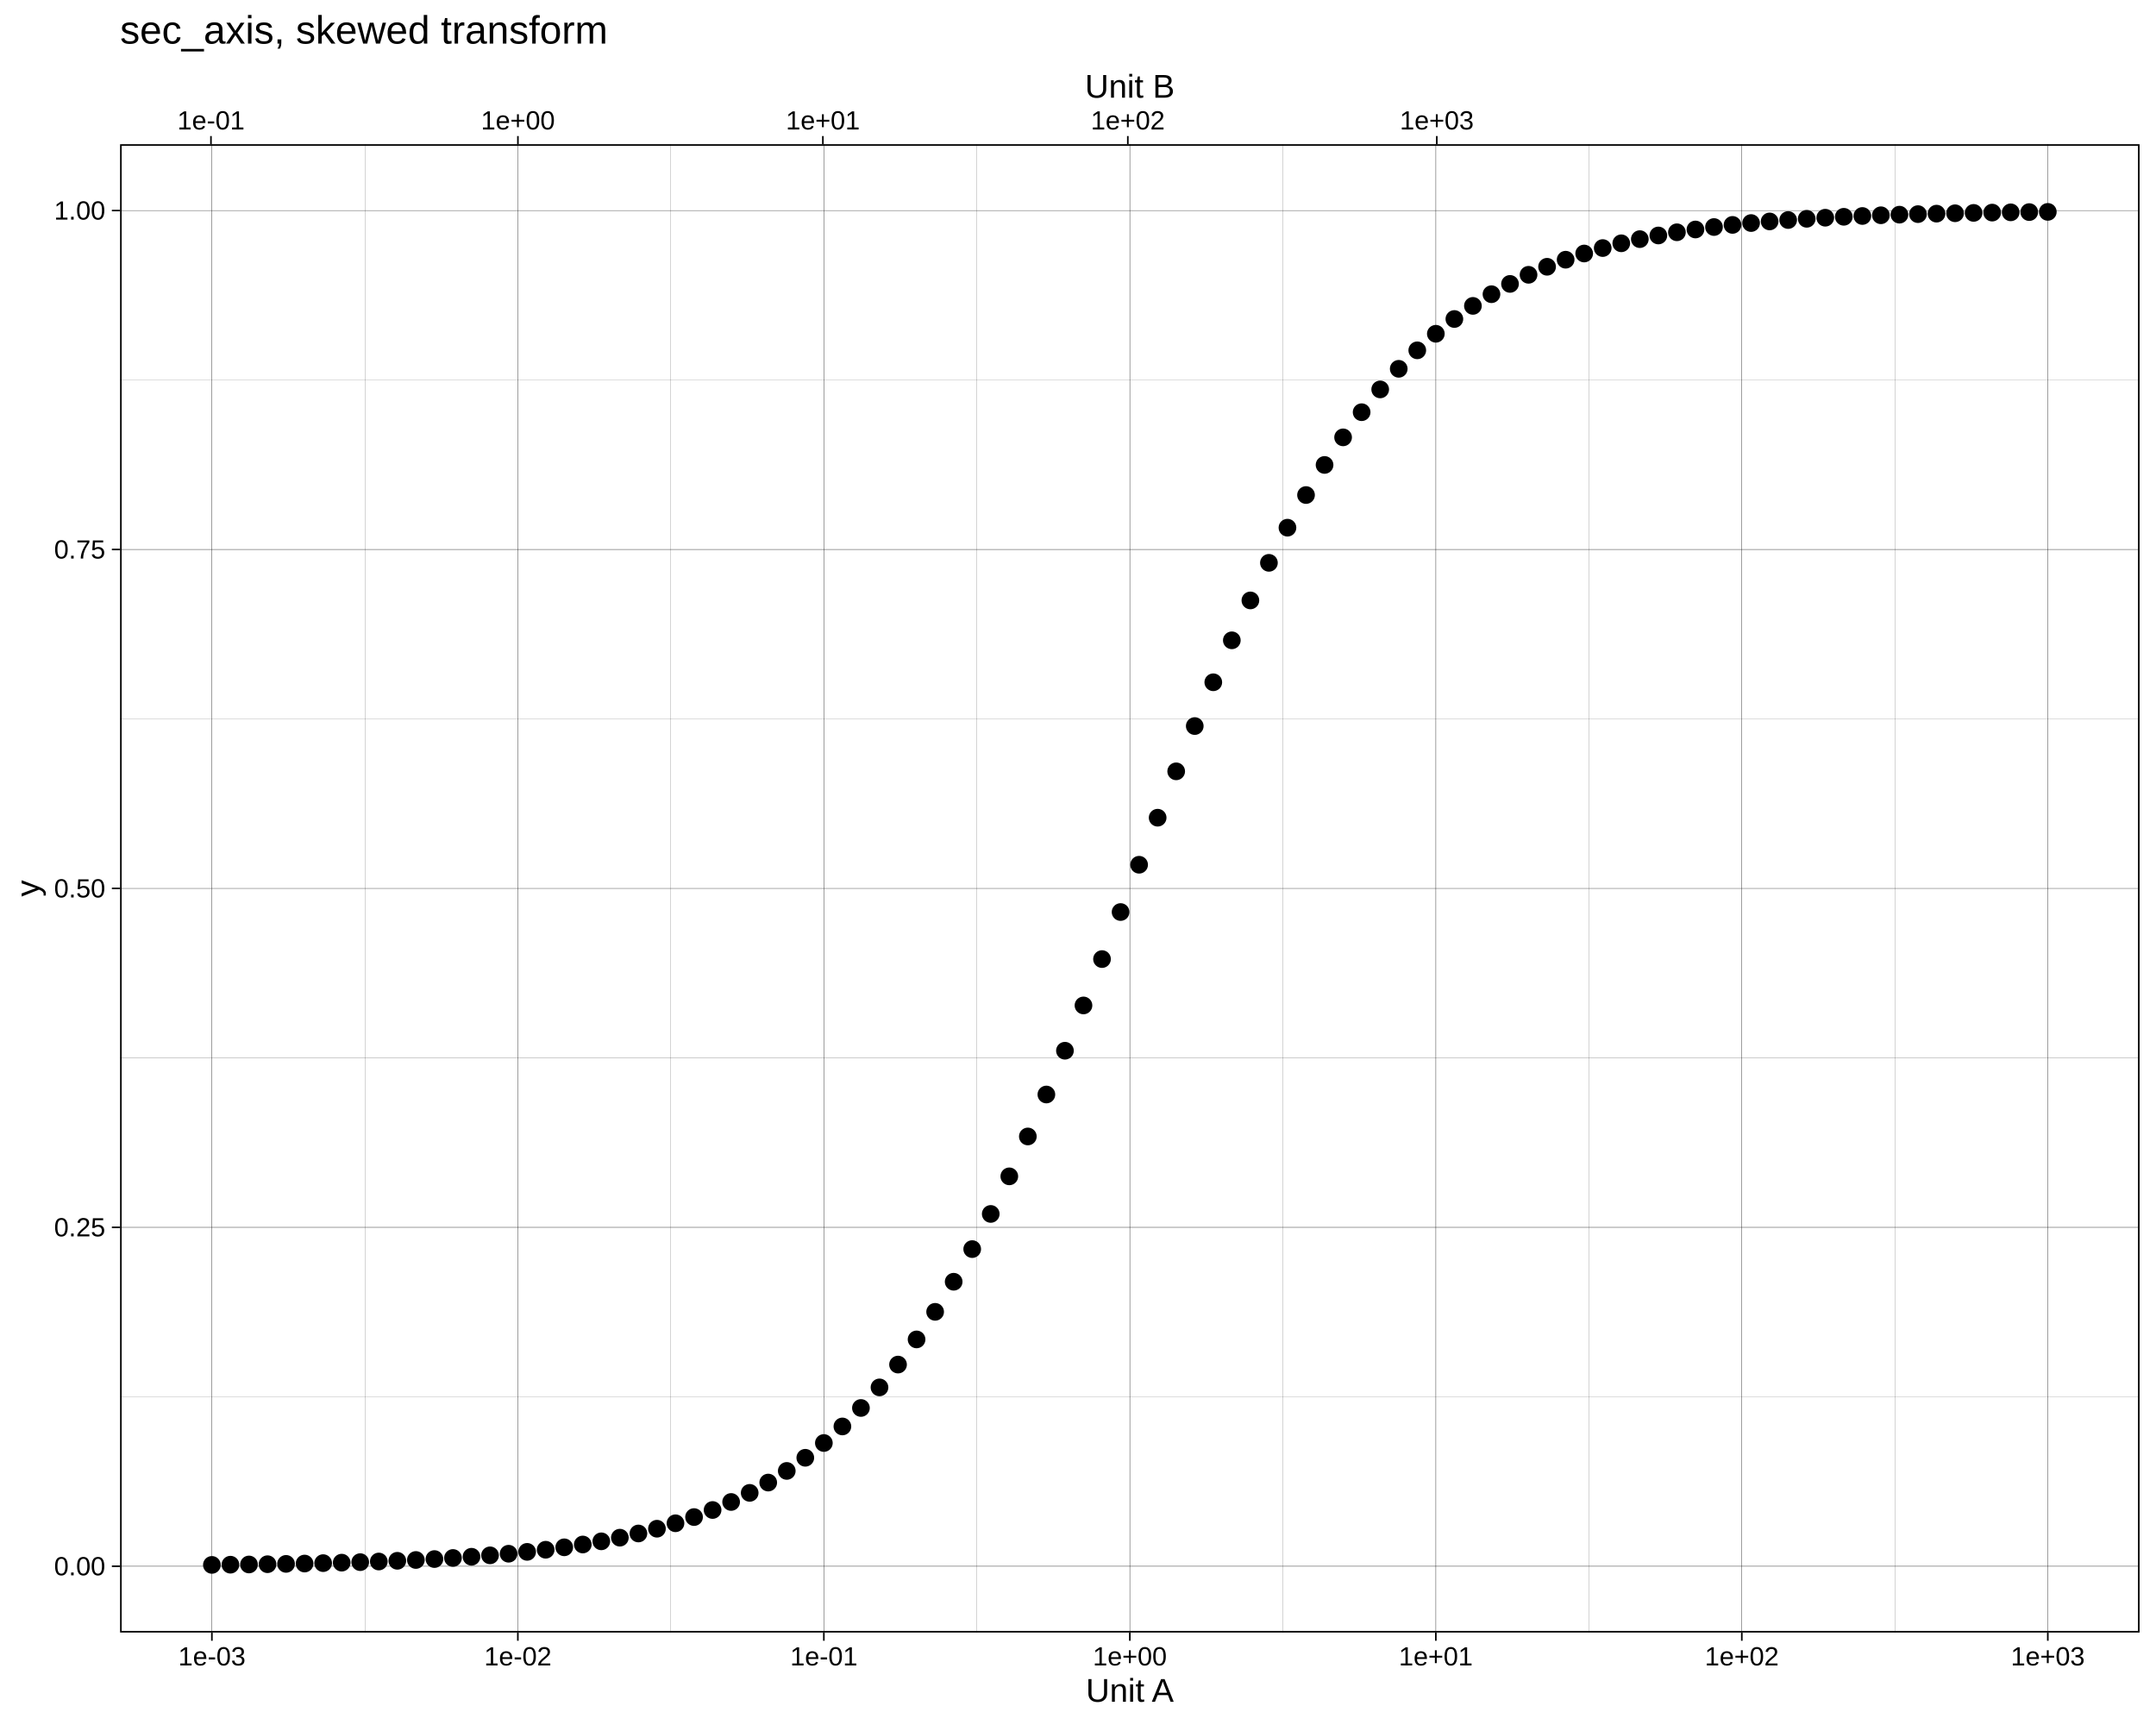
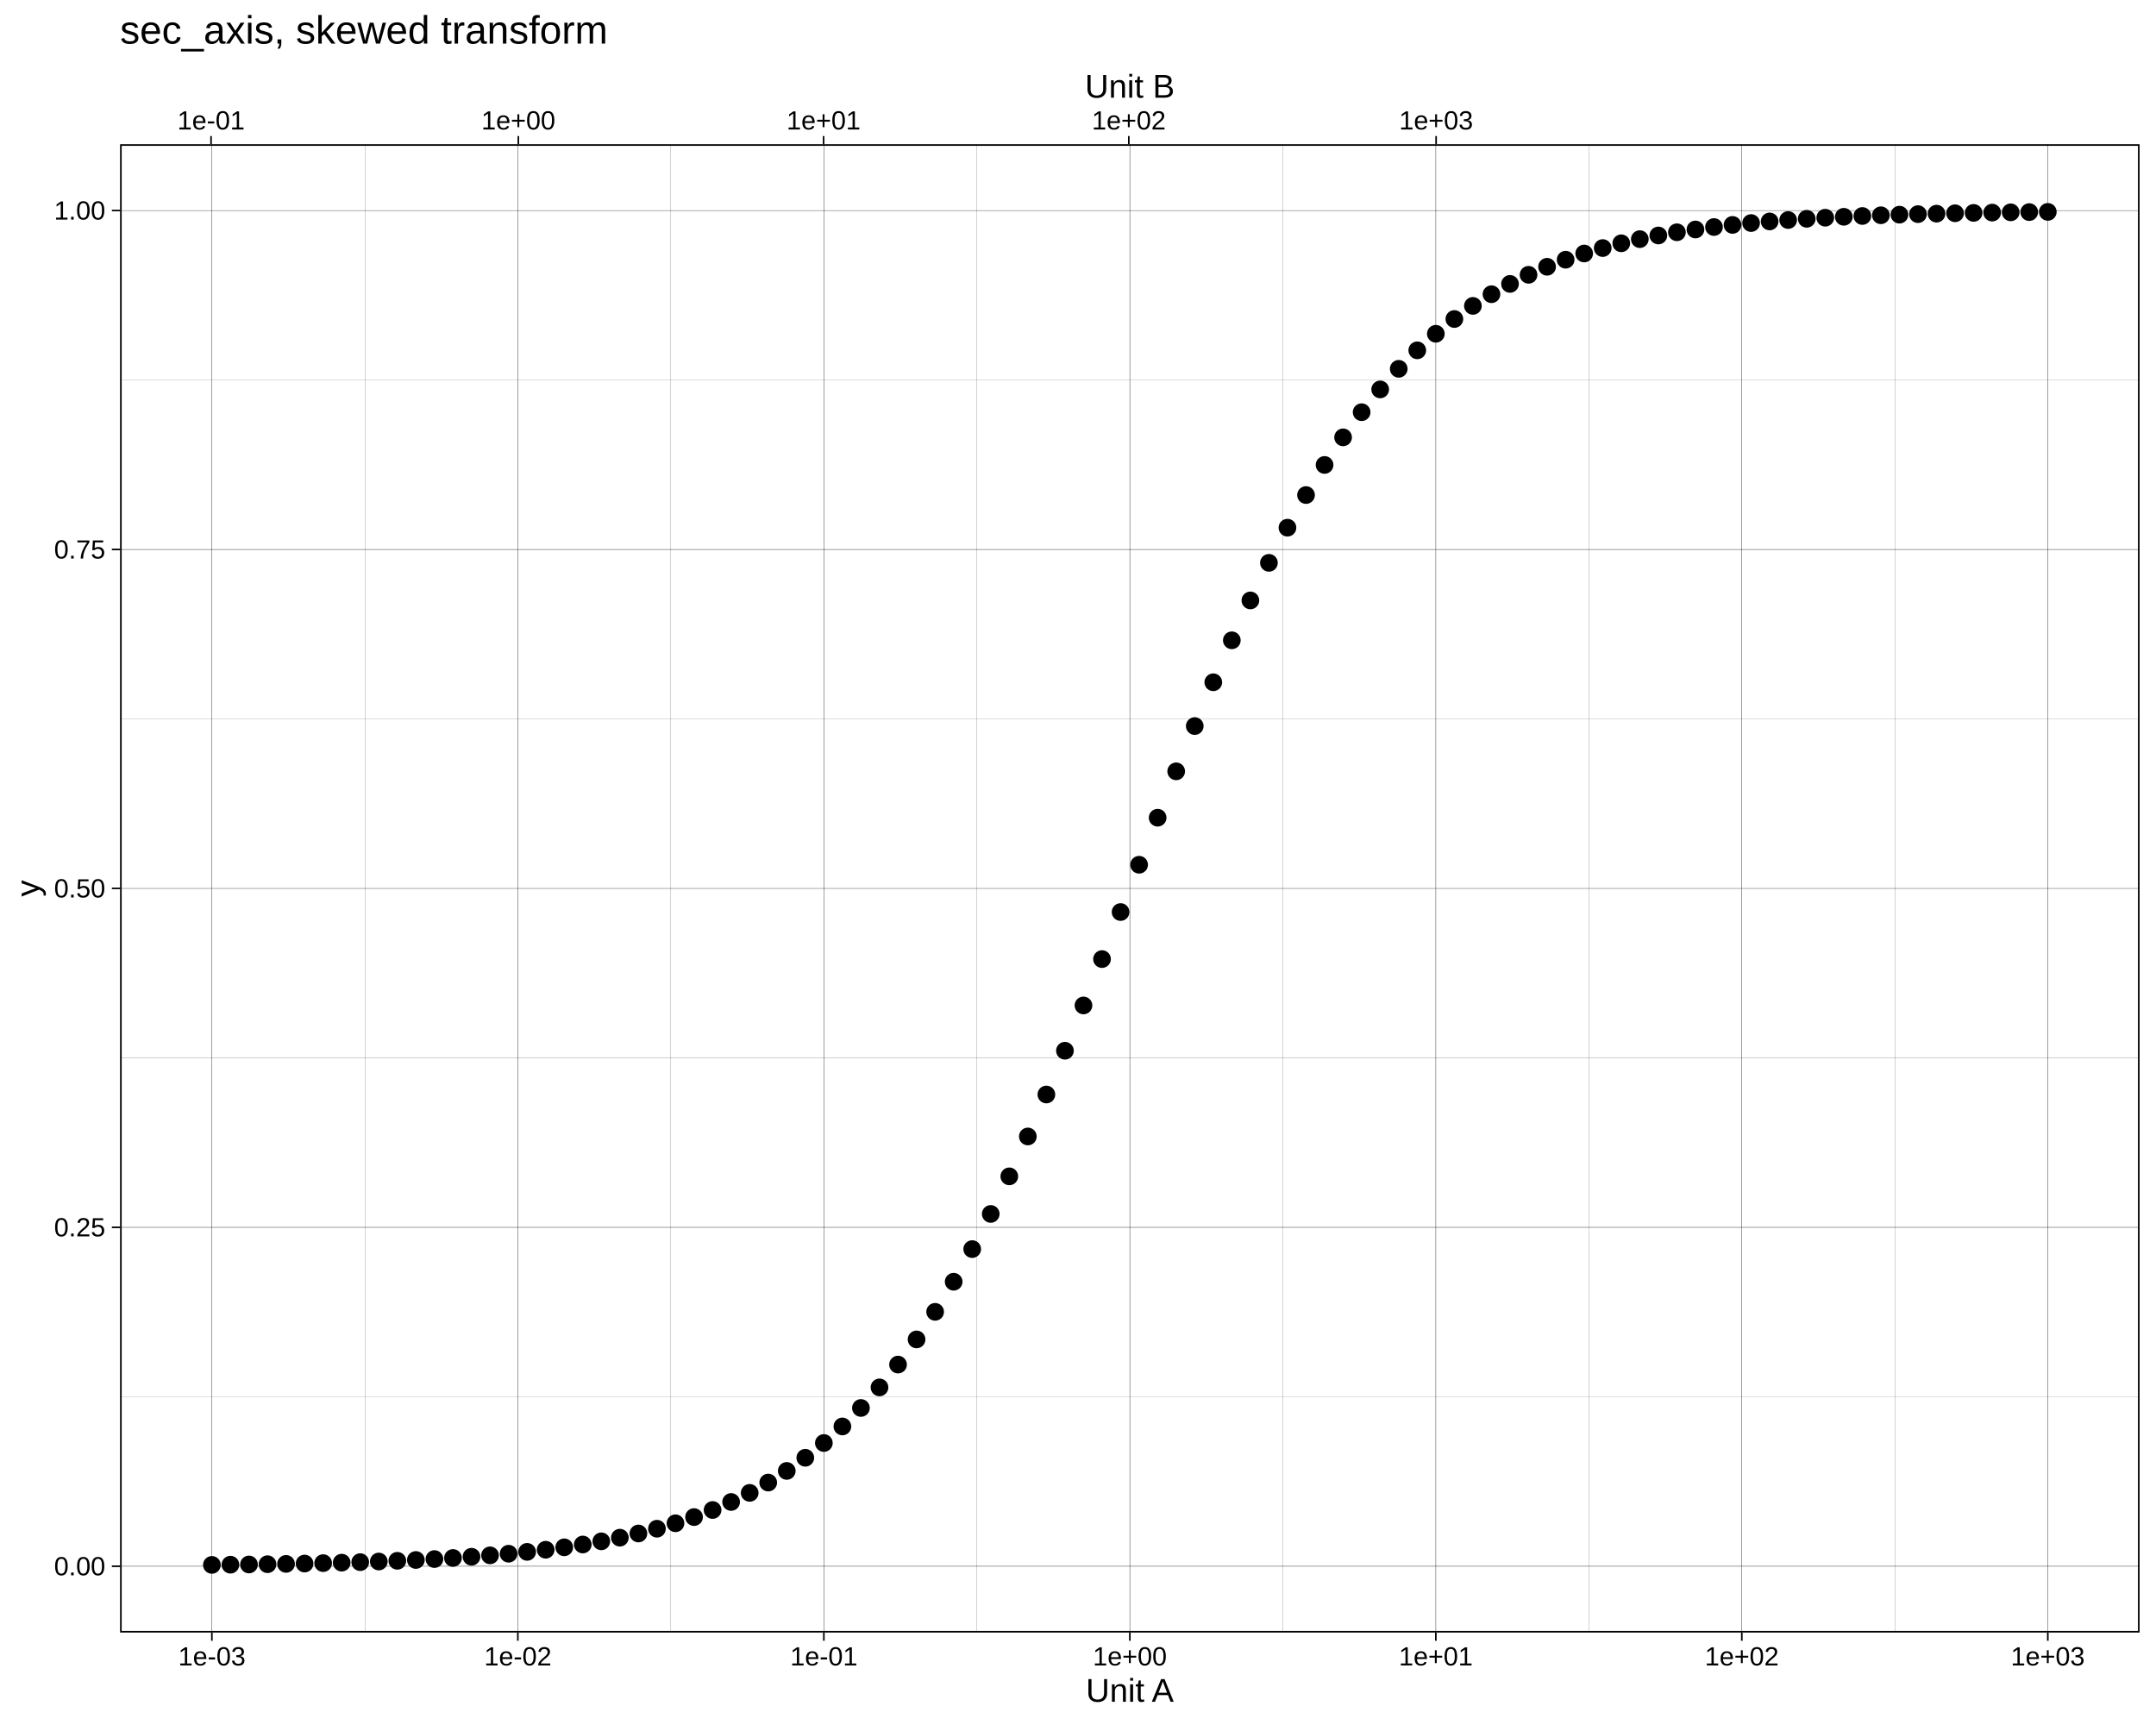
<svg xmlns="http://www.w3.org/2000/svg" viewBox="0 0 720.00 576.00">
  <defs>
    <style type="text/css">
    line, polyline, polygon, path, rect, circle {
      fill: none;
      stroke: #000000;
      stroke-linecap: round;
      stroke-linejoin: round;
      stroke-miterlimit: 10.00;
    }
  </style>
  </defs>
  <rect width="100%" height="100%" style="stroke: none; fill: #FFFFFF;" />
  <rect x="0.00" y="0.00" width="720.00" height="576.00" style="stroke-width: 1.07; stroke: #FFFFFF; fill: #FFFFFF;" />
  <defs>
    <clipPath id="cpNDAuMTB8NzE0LjUyfDU0NS4xM3w0OC4xNg==">
      <rect x="40.10" y="48.16" width="674.42" height="496.97" />
    </clipPath>
  </defs>
  <rect x="40.10" y="48.16" width="674.42" height="496.97" style="stroke-width: 1.07; stroke: none; fill: #FFFFFF;" clip-path="url(#cpNDAuMTB8NzE0LjUyfDU0NS4xM3w0OC4xNg==)" />
  <polyline points="40.10,466.41 714.52,466.41 " style="stroke-width: 0.05; stroke-linecap: butt;" clip-path="url(#cpNDAuMTB8NzE0LjUyfDU0NS4xM3w0OC4xNg==)" />
  <polyline points="40.10,353.23 714.52,353.23 " style="stroke-width: 0.05; stroke-linecap: butt;" clip-path="url(#cpNDAuMTB8NzE0LjUyfDU0NS4xM3w0OC4xNg==)" />
  <polyline points="40.10,240.06 714.52,240.06 " style="stroke-width: 0.05; stroke-linecap: butt;" clip-path="url(#cpNDAuMTB8NzE0LjUyfDU0NS4xM3w0OC4xNg==)" />
  <polyline points="40.10,126.89 714.52,126.89 " style="stroke-width: 0.05; stroke-linecap: butt;" clip-path="url(#cpNDAuMTB8NzE0LjUyfDU0NS4xM3w0OC4xNg==)" />
  <polyline points="121.85,545.13 121.85,48.16 " style="stroke-width: 0.05; stroke-linecap: butt;" clip-path="url(#cpNDAuMTB8NzE0LjUyfDU0NS4xM3w0OC4xNg==)" />
  <polyline points="224.04,545.13 224.04,48.16 " style="stroke-width: 0.05; stroke-linecap: butt;" clip-path="url(#cpNDAuMTB8NzE0LjUyfDU0NS4xM3w0OC4xNg==)" />
  <polyline points="326.22,545.13 326.22,48.16 " style="stroke-width: 0.05; stroke-linecap: butt;" clip-path="url(#cpNDAuMTB8NzE0LjUyfDU0NS4xM3w0OC4xNg==)" />
  <polyline points="428.40,545.13 428.40,48.16 " style="stroke-width: 0.05; stroke-linecap: butt;" clip-path="url(#cpNDAuMTB8NzE0LjUyfDU0NS4xM3w0OC4xNg==)" />
  <polyline points="530.59,545.13 530.59,48.16 " style="stroke-width: 0.05; stroke-linecap: butt;" clip-path="url(#cpNDAuMTB8NzE0LjUyfDU0NS4xM3w0OC4xNg==)" />
  <polyline points="632.77,545.13 632.77,48.16 " style="stroke-width: 0.05; stroke-linecap: butt;" clip-path="url(#cpNDAuMTB8NzE0LjUyfDU0NS4xM3w0OC4xNg==)" />
  <polyline points="40.10,522.99 714.52,522.99 " style="stroke-width: 0.11; stroke-linecap: butt;" clip-path="url(#cpNDAuMTB8NzE0LjUyfDU0NS4xM3w0OC4xNg==)" />
  <polyline points="40.10,409.82 714.52,409.82 " style="stroke-width: 0.11; stroke-linecap: butt;" clip-path="url(#cpNDAuMTB8NzE0LjUyfDU0NS4xM3w0OC4xNg==)" />
  <polyline points="40.10,296.65 714.52,296.65 " style="stroke-width: 0.11; stroke-linecap: butt;" clip-path="url(#cpNDAuMTB8NzE0LjUyfDU0NS4xM3w0OC4xNg==)" />
  <polyline points="40.10,183.47 714.52,183.47 " style="stroke-width: 0.11; stroke-linecap: butt;" clip-path="url(#cpNDAuMTB8NzE0LjUyfDU0NS4xM3w0OC4xNg==)" />
  <polyline points="40.10,70.30 714.52,70.30 " style="stroke-width: 0.11; stroke-linecap: butt;" clip-path="url(#cpNDAuMTB8NzE0LjUyfDU0NS4xM3w0OC4xNg==)" />
  <polyline points="70.76,545.13 70.76,48.16 " style="stroke-width: 0.11; stroke-linecap: butt;" clip-path="url(#cpNDAuMTB8NzE0LjUyfDU0NS4xM3w0OC4xNg==)" />
  <polyline points="172.94,545.13 172.94,48.16 " style="stroke-width: 0.11; stroke-linecap: butt;" clip-path="url(#cpNDAuMTB8NzE0LjUyfDU0NS4xM3w0OC4xNg==)" />
  <polyline points="275.13,545.13 275.13,48.16 " style="stroke-width: 0.11; stroke-linecap: butt;" clip-path="url(#cpNDAuMTB8NzE0LjUyfDU0NS4xM3w0OC4xNg==)" />
  <polyline points="377.31,545.13 377.31,48.16 " style="stroke-width: 0.11; stroke-linecap: butt;" clip-path="url(#cpNDAuMTB8NzE0LjUyfDU0NS4xM3w0OC4xNg==)" />
  <polyline points="479.50,545.13 479.50,48.16 " style="stroke-width: 0.11; stroke-linecap: butt;" clip-path="url(#cpNDAuMTB8NzE0LjUyfDU0NS4xM3w0OC4xNg==)" />
  <polyline points="581.68,545.13 581.68,48.16 " style="stroke-width: 0.11; stroke-linecap: butt;" clip-path="url(#cpNDAuMTB8NzE0LjUyfDU0NS4xM3w0OC4xNg==)" />
  <polyline points="683.87,545.13 683.87,48.16 " style="stroke-width: 0.11; stroke-linecap: butt;" clip-path="url(#cpNDAuMTB8NzE0LjUyfDU0NS4xM3w0OC4xNg==)" />
  <circle cx="70.76" cy="522.54" r="1.95pt" style="stroke-width: 0.71; fill: #000000;" clip-path="url(#cpNDAuMTB8NzE0LjUyfDU0NS4xM3w0OC4xNg==)" />
  <circle cx="76.95" cy="522.47" r="1.95pt" style="stroke-width: 0.71; fill: #000000;" clip-path="url(#cpNDAuMTB8NzE0LjUyfDU0NS4xM3w0OC4xNg==)" />
  <circle cx="83.15" cy="522.40" r="1.95pt" style="stroke-width: 0.71; fill: #000000;" clip-path="url(#cpNDAuMTB8NzE0LjUyfDU0NS4xM3w0OC4xNg==)" />
  <circle cx="89.34" cy="522.31" r="1.95pt" style="stroke-width: 0.71; fill: #000000;" clip-path="url(#cpNDAuMTB8NzE0LjUyfDU0NS4xM3w0OC4xNg==)" />
  <circle cx="95.53" cy="522.20" r="1.95pt" style="stroke-width: 0.71; fill: #000000;" clip-path="url(#cpNDAuMTB8NzE0LjUyfDU0NS4xM3w0OC4xNg==)" />
  <circle cx="101.72" cy="522.09" r="1.95pt" style="stroke-width: 0.71; fill: #000000;" clip-path="url(#cpNDAuMTB8NzE0LjUyfDU0NS4xM3w0OC4xNg==)" />
  <circle cx="107.92" cy="521.95" r="1.95pt" style="stroke-width: 0.71; fill: #000000;" clip-path="url(#cpNDAuMTB8NzE0LjUyfDU0NS4xM3w0OC4xNg==)" />
  <circle cx="114.11" cy="521.79" r="1.95pt" style="stroke-width: 0.71; fill: #000000;" clip-path="url(#cpNDAuMTB8NzE0LjUyfDU0NS4xM3w0OC4xNg==)" />
  <circle cx="120.30" cy="521.62" r="1.95pt" style="stroke-width: 0.71; fill: #000000;" clip-path="url(#cpNDAuMTB8NzE0LjUyfDU0NS4xM3w0OC4xNg==)" />
  <circle cx="126.50" cy="521.41" r="1.95pt" style="stroke-width: 0.71; fill: #000000;" clip-path="url(#cpNDAuMTB8NzE0LjUyfDU0NS4xM3w0OC4xNg==)" />
  <circle cx="132.69" cy="521.17" r="1.95pt" style="stroke-width: 0.71; fill: #000000;" clip-path="url(#cpNDAuMTB8NzE0LjUyfDU0NS4xM3w0OC4xNg==)" />
  <circle cx="138.88" cy="520.90" r="1.95pt" style="stroke-width: 0.71; fill: #000000;" clip-path="url(#cpNDAuMTB8NzE0LjUyfDU0NS4xM3w0OC4xNg==)" />
  <circle cx="145.08" cy="520.59" r="1.95pt" style="stroke-width: 0.71; fill: #000000;" clip-path="url(#cpNDAuMTB8NzE0LjUyfDU0NS4xM3w0OC4xNg==)" />
  <circle cx="151.27" cy="520.23" r="1.95pt" style="stroke-width: 0.71; fill: #000000;" clip-path="url(#cpNDAuMTB8NzE0LjUyfDU0NS4xM3w0OC4xNg==)" />
  <circle cx="157.46" cy="519.82" r="1.95pt" style="stroke-width: 0.71; fill: #000000;" clip-path="url(#cpNDAuMTB8NzE0LjUyfDU0NS4xM3w0OC4xNg==)" />
  <circle cx="163.65" cy="519.35" r="1.95pt" style="stroke-width: 0.71; fill: #000000;" clip-path="url(#cpNDAuMTB8NzE0LjUyfDU0NS4xM3w0OC4xNg==)" />
  <circle cx="169.85" cy="518.81" r="1.95pt" style="stroke-width: 0.71; fill: #000000;" clip-path="url(#cpNDAuMTB8NzE0LjUyfDU0NS4xM3w0OC4xNg==)" />
  <circle cx="176.04" cy="518.19" r="1.95pt" style="stroke-width: 0.71; fill: #000000;" clip-path="url(#cpNDAuMTB8NzE0LjUyfDU0NS4xM3w0OC4xNg==)" />
  <circle cx="182.23" cy="517.48" r="1.95pt" style="stroke-width: 0.71; fill: #000000;" clip-path="url(#cpNDAuMTB8NzE0LjUyfDU0NS4xM3w0OC4xNg==)" />
  <circle cx="188.43" cy="516.67" r="1.95pt" style="stroke-width: 0.71; fill: #000000;" clip-path="url(#cpNDAuMTB8NzE0LjUyfDU0NS4xM3w0OC4xNg==)" />
  <circle cx="194.62" cy="515.73" r="1.95pt" style="stroke-width: 0.71; fill: #000000;" clip-path="url(#cpNDAuMTB8NzE0LjUyfDU0NS4xM3w0OC4xNg==)" />
  <circle cx="200.81" cy="514.67" r="1.95pt" style="stroke-width: 0.71; fill: #000000;" clip-path="url(#cpNDAuMTB8NzE0LjUyfDU0NS4xM3w0OC4xNg==)" />
  <circle cx="207.00" cy="513.45" r="1.95pt" style="stroke-width: 0.71; fill: #000000;" clip-path="url(#cpNDAuMTB8NzE0LjUyfDU0NS4xM3w0OC4xNg==)" />
  <circle cx="213.20" cy="512.05" r="1.95pt" style="stroke-width: 0.71; fill: #000000;" clip-path="url(#cpNDAuMTB8NzE0LjUyfDU0NS4xM3w0OC4xNg==)" />
  <circle cx="219.39" cy="510.46" r="1.95pt" style="stroke-width: 0.71; fill: #000000;" clip-path="url(#cpNDAuMTB8NzE0LjUyfDU0NS4xM3w0OC4xNg==)" />
  <circle cx="225.58" cy="508.64" r="1.95pt" style="stroke-width: 0.71; fill: #000000;" clip-path="url(#cpNDAuMTB8NzE0LjUyfDU0NS4xM3w0OC4xNg==)" />
  <circle cx="231.78" cy="506.57" r="1.95pt" style="stroke-width: 0.71; fill: #000000;" clip-path="url(#cpNDAuMTB8NzE0LjUyfDU0NS4xM3w0OC4xNg==)" />
  <circle cx="237.97" cy="504.21" r="1.95pt" style="stroke-width: 0.71; fill: #000000;" clip-path="url(#cpNDAuMTB8NzE0LjUyfDU0NS4xM3w0OC4xNg==)" />
  <circle cx="244.16" cy="501.53" r="1.95pt" style="stroke-width: 0.71; fill: #000000;" clip-path="url(#cpNDAuMTB8NzE0LjUyfDU0NS4xM3w0OC4xNg==)" />
  <circle cx="250.36" cy="498.49" r="1.95pt" style="stroke-width: 0.71; fill: #000000;" clip-path="url(#cpNDAuMTB8NzE0LjUyfDU0NS4xM3w0OC4xNg==)" />
  <circle cx="256.55" cy="495.05" r="1.95pt" style="stroke-width: 0.71; fill: #000000;" clip-path="url(#cpNDAuMTB8NzE0LjUyfDU0NS4xM3w0OC4xNg==)" />
  <circle cx="262.74" cy="491.16" r="1.95pt" style="stroke-width: 0.71; fill: #000000;" clip-path="url(#cpNDAuMTB8NzE0LjUyfDU0NS4xM3w0OC4xNg==)" />
  <circle cx="268.93" cy="486.77" r="1.95pt" style="stroke-width: 0.71; fill: #000000;" clip-path="url(#cpNDAuMTB8NzE0LjUyfDU0NS4xM3w0OC4xNg==)" />
  <circle cx="275.13" cy="481.84" r="1.95pt" style="stroke-width: 0.71; fill: #000000;" clip-path="url(#cpNDAuMTB8NzE0LjUyfDU0NS4xM3w0OC4xNg==)" />
  <circle cx="281.32" cy="476.31" r="1.95pt" style="stroke-width: 0.71; fill: #000000;" clip-path="url(#cpNDAuMTB8NzE0LjUyfDU0NS4xM3w0OC4xNg==)" />
  <circle cx="287.51" cy="470.14" r="1.95pt" style="stroke-width: 0.71; fill: #000000;" clip-path="url(#cpNDAuMTB8NzE0LjUyfDU0NS4xM3w0OC4xNg==)" />
  <circle cx="293.71" cy="463.27" r="1.95pt" style="stroke-width: 0.71; fill: #000000;" clip-path="url(#cpNDAuMTB8NzE0LjUyfDU0NS4xM3w0OC4xNg==)" />
  <circle cx="299.90" cy="455.65" r="1.95pt" style="stroke-width: 0.71; fill: #000000;" clip-path="url(#cpNDAuMTB8NzE0LjUyfDU0NS4xM3w0OC4xNg==)" />
  <circle cx="306.09" cy="447.25" r="1.95pt" style="stroke-width: 0.71; fill: #000000;" clip-path="url(#cpNDAuMTB8NzE0LjUyfDU0NS4xM3w0OC4xNg==)" />
  <circle cx="312.29" cy="438.04" r="1.95pt" style="stroke-width: 0.71; fill: #000000;" clip-path="url(#cpNDAuMTB8NzE0LjUyfDU0NS4xM3w0OC4xNg==)" />
  <circle cx="318.48" cy="427.99" r="1.95pt" style="stroke-width: 0.71; fill: #000000;" clip-path="url(#cpNDAuMTB8NzE0LjUyfDU0NS4xM3w0OC4xNg==)" />
  <circle cx="324.67" cy="417.09" r="1.95pt" style="stroke-width: 0.71; fill: #000000;" clip-path="url(#cpNDAuMTB8NzE0LjUyfDU0NS4xM3w0OC4xNg==)" />
  <circle cx="330.86" cy="405.35" r="1.95pt" style="stroke-width: 0.71; fill: #000000;" clip-path="url(#cpNDAuMTB8NzE0LjUyfDU0NS4xM3w0OC4xNg==)" />
  <circle cx="337.06" cy="392.80" r="1.95pt" style="stroke-width: 0.71; fill: #000000;" clip-path="url(#cpNDAuMTB8NzE0LjUyfDU0NS4xM3w0OC4xNg==)" />
  <circle cx="343.25" cy="379.48" r="1.95pt" style="stroke-width: 0.71; fill: #000000;" clip-path="url(#cpNDAuMTB8NzE0LjUyfDU0NS4xM3w0OC4xNg==)" />
  <circle cx="349.44" cy="365.47" r="1.95pt" style="stroke-width: 0.71; fill: #000000;" clip-path="url(#cpNDAuMTB8NzE0LjUyfDU0NS4xM3w0OC4xNg==)" />
  <circle cx="355.64" cy="350.85" r="1.95pt" style="stroke-width: 0.71; fill: #000000;" clip-path="url(#cpNDAuMTB8NzE0LjUyfDU0NS4xM3w0OC4xNg==)" />
  <circle cx="361.83" cy="335.73" r="1.95pt" style="stroke-width: 0.71; fill: #000000;" clip-path="url(#cpNDAuMTB8NzE0LjUyfDU0NS4xM3w0OC4xNg==)" />
  <circle cx="368.02" cy="320.25" r="1.95pt" style="stroke-width: 0.71; fill: #000000;" clip-path="url(#cpNDAuMTB8NzE0LjUyfDU0NS4xM3w0OC4xNg==)" />
  <circle cx="374.22" cy="304.54" r="1.95pt" style="stroke-width: 0.71; fill: #000000;" clip-path="url(#cpNDAuMTB8NzE0LjUyfDU0NS4xM3w0OC4xNg==)" />
  <circle cx="380.41" cy="288.75" r="1.95pt" style="stroke-width: 0.71; fill: #000000;" clip-path="url(#cpNDAuMTB8NzE0LjUyfDU0NS4xM3w0OC4xNg==)" />
  <circle cx="386.60" cy="273.04" r="1.95pt" style="stroke-width: 0.71; fill: #000000;" clip-path="url(#cpNDAuMTB8NzE0LjUyfDU0NS4xM3w0OC4xNg==)" />
  <circle cx="392.79" cy="257.56" r="1.95pt" style="stroke-width: 0.71; fill: #000000;" clip-path="url(#cpNDAuMTB8NzE0LjUyfDU0NS4xM3w0OC4xNg==)" />
  <circle cx="398.99" cy="242.44" r="1.95pt" style="stroke-width: 0.71; fill: #000000;" clip-path="url(#cpNDAuMTB8NzE0LjUyfDU0NS4xM3w0OC4xNg==)" />
  <circle cx="405.18" cy="227.82" r="1.95pt" style="stroke-width: 0.71; fill: #000000;" clip-path="url(#cpNDAuMTB8NzE0LjUyfDU0NS4xM3w0OC4xNg==)" />
  <circle cx="411.37" cy="213.81" r="1.95pt" style="stroke-width: 0.71; fill: #000000;" clip-path="url(#cpNDAuMTB8NzE0LjUyfDU0NS4xM3w0OC4xNg==)" />
  <circle cx="417.57" cy="200.49" r="1.95pt" style="stroke-width: 0.71; fill: #000000;" clip-path="url(#cpNDAuMTB8NzE0LjUyfDU0NS4xM3w0OC4xNg==)" />
  <circle cx="423.76" cy="187.94" r="1.95pt" style="stroke-width: 0.71; fill: #000000;" clip-path="url(#cpNDAuMTB8NzE0LjUyfDU0NS4xM3w0OC4xNg==)" />
  <circle cx="429.95" cy="176.20" r="1.95pt" style="stroke-width: 0.71; fill: #000000;" clip-path="url(#cpNDAuMTB8NzE0LjUyfDU0NS4xM3w0OC4xNg==)" />
  <circle cx="436.15" cy="165.30" r="1.95pt" style="stroke-width: 0.71; fill: #000000;" clip-path="url(#cpNDAuMTB8NzE0LjUyfDU0NS4xM3w0OC4xNg==)" />
  <circle cx="442.34" cy="155.25" r="1.95pt" style="stroke-width: 0.71; fill: #000000;" clip-path="url(#cpNDAuMTB8NzE0LjUyfDU0NS4xM3w0OC4xNg==)" />
  <circle cx="448.53" cy="146.04" r="1.95pt" style="stroke-width: 0.71; fill: #000000;" clip-path="url(#cpNDAuMTB8NzE0LjUyfDU0NS4xM3w0OC4xNg==)" />
  <circle cx="454.72" cy="137.64" r="1.95pt" style="stroke-width: 0.71; fill: #000000;" clip-path="url(#cpNDAuMTB8NzE0LjUyfDU0NS4xM3w0OC4xNg==)" />
  <circle cx="460.92" cy="130.03" r="1.95pt" style="stroke-width: 0.71; fill: #000000;" clip-path="url(#cpNDAuMTB8NzE0LjUyfDU0NS4xM3w0OC4xNg==)" />
  <circle cx="467.11" cy="123.15" r="1.95pt" style="stroke-width: 0.71; fill: #000000;" clip-path="url(#cpNDAuMTB8NzE0LjUyfDU0NS4xM3w0OC4xNg==)" />
  <circle cx="473.30" cy="116.98" r="1.95pt" style="stroke-width: 0.71; fill: #000000;" clip-path="url(#cpNDAuMTB8NzE0LjUyfDU0NS4xM3w0OC4xNg==)" />
  <circle cx="479.50" cy="111.45" r="1.95pt" style="stroke-width: 0.71; fill: #000000;" clip-path="url(#cpNDAuMTB8NzE0LjUyfDU0NS4xM3w0OC4xNg==)" />
  <circle cx="485.69" cy="106.52" r="1.95pt" style="stroke-width: 0.71; fill: #000000;" clip-path="url(#cpNDAuMTB8NzE0LjUyfDU0NS4xM3w0OC4xNg==)" />
  <circle cx="491.88" cy="102.14" r="1.95pt" style="stroke-width: 0.71; fill: #000000;" clip-path="url(#cpNDAuMTB8NzE0LjUyfDU0NS4xM3w0OC4xNg==)" />
  <circle cx="498.08" cy="98.24" r="1.95pt" style="stroke-width: 0.71; fill: #000000;" clip-path="url(#cpNDAuMTB8NzE0LjUyfDU0NS4xM3w0OC4xNg==)" />
  <circle cx="504.27" cy="94.80" r="1.95pt" style="stroke-width: 0.71; fill: #000000;" clip-path="url(#cpNDAuMTB8NzE0LjUyfDU0NS4xM3w0OC4xNg==)" />
  <circle cx="510.46" cy="91.76" r="1.95pt" style="stroke-width: 0.71; fill: #000000;" clip-path="url(#cpNDAuMTB8NzE0LjUyfDU0NS4xM3w0OC4xNg==)" />
  <circle cx="516.65" cy="89.08" r="1.95pt" style="stroke-width: 0.71; fill: #000000;" clip-path="url(#cpNDAuMTB8NzE0LjUyfDU0NS4xM3w0OC4xNg==)" />
  <circle cx="522.85" cy="86.72" r="1.95pt" style="stroke-width: 0.71; fill: #000000;" clip-path="url(#cpNDAuMTB8NzE0LjUyfDU0NS4xM3w0OC4xNg==)" />
  <circle cx="529.04" cy="84.65" r="1.95pt" style="stroke-width: 0.71; fill: #000000;" clip-path="url(#cpNDAuMTB8NzE0LjUyfDU0NS4xM3w0OC4xNg==)" />
  <circle cx="535.23" cy="82.83" r="1.95pt" style="stroke-width: 0.71; fill: #000000;" clip-path="url(#cpNDAuMTB8NzE0LjUyfDU0NS4xM3w0OC4xNg==)" />
  <circle cx="541.43" cy="81.24" r="1.95pt" style="stroke-width: 0.71; fill: #000000;" clip-path="url(#cpNDAuMTB8NzE0LjUyfDU0NS4xM3w0OC4xNg==)" />
  <circle cx="547.62" cy="79.85" r="1.95pt" style="stroke-width: 0.71; fill: #000000;" clip-path="url(#cpNDAuMTB8NzE0LjUyfDU0NS4xM3w0OC4xNg==)" />
  <circle cx="553.81" cy="78.63" r="1.95pt" style="stroke-width: 0.71; fill: #000000;" clip-path="url(#cpNDAuMTB8NzE0LjUyfDU0NS4xM3w0OC4xNg==)" />
  <circle cx="560.01" cy="77.56" r="1.95pt" style="stroke-width: 0.71; fill: #000000;" clip-path="url(#cpNDAuMTB8NzE0LjUyfDU0NS4xM3w0OC4xNg==)" />
  <circle cx="566.20" cy="76.63" r="1.95pt" style="stroke-width: 0.71; fill: #000000;" clip-path="url(#cpNDAuMTB8NzE0LjUyfDU0NS4xM3w0OC4xNg==)" />
  <circle cx="572.39" cy="75.81" r="1.95pt" style="stroke-width: 0.71; fill: #000000;" clip-path="url(#cpNDAuMTB8NzE0LjUyfDU0NS4xM3w0OC4xNg==)" />
  <circle cx="578.58" cy="75.10" r="1.95pt" style="stroke-width: 0.71; fill: #000000;" clip-path="url(#cpNDAuMTB8NzE0LjUyfDU0NS4xM3w0OC4xNg==)" />
  <circle cx="584.78" cy="74.48" r="1.95pt" style="stroke-width: 0.71; fill: #000000;" clip-path="url(#cpNDAuMTB8NzE0LjUyfDU0NS4xM3w0OC4xNg==)" />
  <circle cx="590.97" cy="73.94" r="1.95pt" style="stroke-width: 0.71; fill: #000000;" clip-path="url(#cpNDAuMTB8NzE0LjUyfDU0NS4xM3w0OC4xNg==)" />
  <circle cx="597.16" cy="73.47" r="1.95pt" style="stroke-width: 0.71; fill: #000000;" clip-path="url(#cpNDAuMTB8NzE0LjUyfDU0NS4xM3w0OC4xNg==)" />
  <circle cx="603.36" cy="73.06" r="1.95pt" style="stroke-width: 0.71; fill: #000000;" clip-path="url(#cpNDAuMTB8NzE0LjUyfDU0NS4xM3w0OC4xNg==)" />
  <circle cx="609.55" cy="72.70" r="1.95pt" style="stroke-width: 0.71; fill: #000000;" clip-path="url(#cpNDAuMTB8NzE0LjUyfDU0NS4xM3w0OC4xNg==)" />
  <circle cx="615.74" cy="72.39" r="1.95pt" style="stroke-width: 0.71; fill: #000000;" clip-path="url(#cpNDAuMTB8NzE0LjUyfDU0NS4xM3w0OC4xNg==)" />
  <circle cx="621.94" cy="72.12" r="1.95pt" style="stroke-width: 0.71; fill: #000000;" clip-path="url(#cpNDAuMTB8NzE0LjUyfDU0NS4xM3w0OC4xNg==)" />
  <circle cx="628.13" cy="71.88" r="1.95pt" style="stroke-width: 0.71; fill: #000000;" clip-path="url(#cpNDAuMTB8NzE0LjUyfDU0NS4xM3w0OC4xNg==)" />
  <circle cx="634.32" cy="71.68" r="1.95pt" style="stroke-width: 0.71; fill: #000000;" clip-path="url(#cpNDAuMTB8NzE0LjUyfDU0NS4xM3w0OC4xNg==)" />
  <circle cx="640.51" cy="71.50" r="1.95pt" style="stroke-width: 0.71; fill: #000000;" clip-path="url(#cpNDAuMTB8NzE0LjUyfDU0NS4xM3w0OC4xNg==)" />
  <circle cx="646.71" cy="71.34" r="1.95pt" style="stroke-width: 0.71; fill: #000000;" clip-path="url(#cpNDAuMTB8NzE0LjUyfDU0NS4xM3w0OC4xNg==)" />
  <circle cx="652.90" cy="71.21" r="1.95pt" style="stroke-width: 0.71; fill: #000000;" clip-path="url(#cpNDAuMTB8NzE0LjUyfDU0NS4xM3w0OC4xNg==)" />
  <circle cx="659.09" cy="71.09" r="1.95pt" style="stroke-width: 0.71; fill: #000000;" clip-path="url(#cpNDAuMTB8NzE0LjUyfDU0NS4xM3w0OC4xNg==)" />
  <circle cx="665.29" cy="70.99" r="1.95pt" style="stroke-width: 0.71; fill: #000000;" clip-path="url(#cpNDAuMTB8NzE0LjUyfDU0NS4xM3w0OC4xNg==)" />
  <circle cx="671.48" cy="70.90" r="1.95pt" style="stroke-width: 0.71; fill: #000000;" clip-path="url(#cpNDAuMTB8NzE0LjUyfDU0NS4xM3w0OC4xNg==)" />
  <circle cx="677.67" cy="70.82" r="1.95pt" style="stroke-width: 0.71; fill: #000000;" clip-path="url(#cpNDAuMTB8NzE0LjUyfDU0NS4xM3w0OC4xNg==)" />
  <circle cx="683.87" cy="70.75" r="1.95pt" style="stroke-width: 0.71; fill: #000000;" clip-path="url(#cpNDAuMTB8NzE0LjUyfDU0NS4xM3w0OC4xNg==)" />
  <rect x="40.10" y="48.16" width="674.42" height="496.97" style="stroke-width: 1.07;" clip-path="url(#cpNDAuMTB8NzE0LjUyfDU0NS4xM3w0OC4xNg==)" />
  <defs>
    <clipPath id="cpMC4wMHw3MjAuMDB8NTc2LjAwfDAuMDA=">
      <rect x="0.00" y="0.00" width="720.00" height="576.00" />
    </clipPath>
  </defs>
  <g clip-path="url(#cpMC4wMHw3MjAuMDB8NTc2LjAwfDAuMDA=)">
-     <text x="59.21" y="43.23" style="font-size: 8.80px; font-family: Liberation Sans;" textLength="22.48px" lengthAdjust="spacingAndGlyphs">1e-01</text>
-   </g>
-   <g clip-path="url(#cpMC4wMHw3MjAuMDB8NTc2LjAwfDAuMDA=)">
-     <text x="160.61" y="43.23" style="font-size: 8.80px; font-family: Liberation Sans;" textLength="24.70px" lengthAdjust="spacingAndGlyphs">1e+00</text>
-   </g>
-   <g clip-path="url(#cpMC4wMHw3MjAuMDB8NTc2LjAwfDAuMDA=)">
-     <text x="262.45" y="43.23" style="font-size: 8.80px; font-family: Liberation Sans;" textLength="24.70px" lengthAdjust="spacingAndGlyphs">1e+01</text>
-   </g>
-   <g clip-path="url(#cpMC4wMHw3MjAuMDB8NTc2LjAwfDAuMDA=)">
-     <text x="364.29" y="43.23" style="font-size: 8.80px; font-family: Liberation Sans;" textLength="24.70px" lengthAdjust="spacingAndGlyphs">1e+02</text>
-   </g>
-   <g clip-path="url(#cpMC4wMHw3MjAuMDB8NTc2LjAwfDAuMDA=)">
-     <text x="467.47" y="43.23" style="font-size: 8.80px; font-family: Liberation Sans;" textLength="24.70px" lengthAdjust="spacingAndGlyphs">1e+03</text>
-   </g>
-   <polyline points="70.45,48.16 70.45,45.42 " style="stroke-width: 0.53; stroke-linecap: butt;" clip-path="url(#cpMC4wMHw3MjAuMDB8NTc2LjAwfDAuMDA=)" />
-   <polyline points="172.96,48.16 172.96,45.42 " style="stroke-width: 0.53; stroke-linecap: butt;" clip-path="url(#cpMC4wMHw3MjAuMDB8NTc2LjAwfDAuMDA=)" />
-   <polyline points="274.80,48.16 274.80,45.42 " style="stroke-width: 0.53; stroke-linecap: butt;" clip-path="url(#cpMC4wMHw3MjAuMDB8NTc2LjAwfDAuMDA=)" />
-   <polyline points="376.64,48.16 376.64,45.42 " style="stroke-width: 0.53; stroke-linecap: butt;" clip-path="url(#cpMC4wMHw3MjAuMDB8NTc2LjAwfDAuMDA=)" />
-   <polyline points="479.82,48.16 479.82,45.42 " style="stroke-width: 0.53; stroke-linecap: butt;" clip-path="url(#cpMC4wMHw3MjAuMDB8NTc2LjAwfDAuMDA=)" />
+     <text x="59.24" y="43.23" style="font-size: 8.80px; font-family: Liberation Sans;" textLength="22.48px" lengthAdjust="spacingAndGlyphs">1e-01</text>
+   </g>
+   <g clip-path="url(#cpMC4wMHw3MjAuMDB8NTc2LjAwfDAuMDA=)">
+     <text x="160.75" y="43.23" style="font-size: 8.80px; font-family: Liberation Sans;" textLength="24.70px" lengthAdjust="spacingAndGlyphs">1e+00</text>
+   </g>
+   <g clip-path="url(#cpMC4wMHw3MjAuMDB8NTc2LjAwfDAuMDA=)">
+     <text x="262.68" y="43.23" style="font-size: 8.80px; font-family: Liberation Sans;" textLength="24.70px" lengthAdjust="spacingAndGlyphs">1e+01</text>
+   </g>
+   <g clip-path="url(#cpMC4wMHw3MjAuMDB8NTc2LjAwfDAuMDA=)">
+     <text x="364.62" y="43.23" style="font-size: 8.80px; font-family: Liberation Sans;" textLength="24.70px" lengthAdjust="spacingAndGlyphs">1e+02</text>
+   </g>
+   <g clip-path="url(#cpMC4wMHw3MjAuMDB8NTc2LjAwfDAuMDA=)">
+     <text x="467.24" y="43.23" style="font-size: 8.80px; font-family: Liberation Sans;" textLength="24.70px" lengthAdjust="spacingAndGlyphs">1e+03</text>
+   </g>
+   <polyline points="70.48,48.16 70.48,45.42 " style="stroke-width: 0.53; stroke-linecap: butt;" clip-path="url(#cpMC4wMHw3MjAuMDB8NTc2LjAwfDAuMDA=)" />
+   <polyline points="173.10,48.16 173.10,45.42 " style="stroke-width: 0.53; stroke-linecap: butt;" clip-path="url(#cpMC4wMHw3MjAuMDB8NTc2LjAwfDAuMDA=)" />
+   <polyline points="275.04,48.16 275.04,45.42 " style="stroke-width: 0.53; stroke-linecap: butt;" clip-path="url(#cpMC4wMHw3MjAuMDB8NTc2LjAwfDAuMDA=)" />
+   <polyline points="376.97,48.16 376.97,45.42 " style="stroke-width: 0.53; stroke-linecap: butt;" clip-path="url(#cpMC4wMHw3MjAuMDB8NTc2LjAwfDAuMDA=)" />
+   <polyline points="479.59,48.16 479.59,45.42 " style="stroke-width: 0.53; stroke-linecap: butt;" clip-path="url(#cpMC4wMHw3MjAuMDB8NTc2LjAwfDAuMDA=)" />
  <g clip-path="url(#cpMC4wMHw3MjAuMDB8NTc2LjAwfDAuMDA=)">
    <text x="18.06" y="526.02" style="font-size: 8.80px; font-family: Liberation Sans;" textLength="17.11px" lengthAdjust="spacingAndGlyphs">0.00</text>
  </g>
  <g clip-path="url(#cpMC4wMHw3MjAuMDB8NTc2LjAwfDAuMDA=)">
    <text x="18.06" y="412.84" style="font-size: 8.80px; font-family: Liberation Sans;" textLength="17.11px" lengthAdjust="spacingAndGlyphs">0.25</text>
  </g>
  <g clip-path="url(#cpMC4wMHw3MjAuMDB8NTc2LjAwfDAuMDA=)">
    <text x="18.06" y="299.67" style="font-size: 8.80px; font-family: Liberation Sans;" textLength="17.11px" lengthAdjust="spacingAndGlyphs">0.50</text>
  </g>
  <g clip-path="url(#cpMC4wMHw3MjAuMDB8NTc2LjAwfDAuMDA=)">
    <text x="18.06" y="186.50" style="font-size: 8.80px; font-family: Liberation Sans;" textLength="17.11px" lengthAdjust="spacingAndGlyphs">0.75</text>
  </g>
  <g clip-path="url(#cpMC4wMHw3MjAuMDB8NTc2LjAwfDAuMDA=)">
    <text x="18.06" y="73.32" style="font-size: 8.80px; font-family: Liberation Sans;" textLength="17.11px" lengthAdjust="spacingAndGlyphs">1.00</text>
  </g>
  <polyline points="37.36,522.99 40.10,522.99 " style="stroke-width: 0.53; stroke-linecap: butt;" clip-path="url(#cpMC4wMHw3MjAuMDB8NTc2LjAwfDAuMDA=)" />
  <polyline points="37.36,409.82 40.10,409.82 " style="stroke-width: 0.53; stroke-linecap: butt;" clip-path="url(#cpMC4wMHw3MjAuMDB8NTc2LjAwfDAuMDA=)" />
  <polyline points="37.36,296.65 40.10,296.65 " style="stroke-width: 0.53; stroke-linecap: butt;" clip-path="url(#cpMC4wMHw3MjAuMDB8NTc2LjAwfDAuMDA=)" />
  <polyline points="37.36,183.47 40.10,183.47 " style="stroke-width: 0.53; stroke-linecap: butt;" clip-path="url(#cpMC4wMHw3MjAuMDB8NTc2LjAwfDAuMDA=)" />
  <polyline points="37.36,70.30 40.10,70.30 " style="stroke-width: 0.53; stroke-linecap: butt;" clip-path="url(#cpMC4wMHw3MjAuMDB8NTc2LjAwfDAuMDA=)" />
  <polyline points="70.76,547.87 70.76,545.13 " style="stroke-width: 0.53; stroke-linecap: butt;" clip-path="url(#cpMC4wMHw3MjAuMDB8NTc2LjAwfDAuMDA=)" />
  <polyline points="172.94,547.87 172.94,545.13 " style="stroke-width: 0.53; stroke-linecap: butt;" clip-path="url(#cpMC4wMHw3MjAuMDB8NTc2LjAwfDAuMDA=)" />
  <polyline points="275.13,547.87 275.13,545.13 " style="stroke-width: 0.53; stroke-linecap: butt;" clip-path="url(#cpMC4wMHw3MjAuMDB8NTc2LjAwfDAuMDA=)" />
  <polyline points="377.31,547.87 377.31,545.13 " style="stroke-width: 0.53; stroke-linecap: butt;" clip-path="url(#cpMC4wMHw3MjAuMDB8NTc2LjAwfDAuMDA=)" />
  <polyline points="479.50,547.87 479.50,545.13 " style="stroke-width: 0.53; stroke-linecap: butt;" clip-path="url(#cpMC4wMHw3MjAuMDB8NTc2LjAwfDAuMDA=)" />
  <polyline points="581.68,547.87 581.68,545.13 " style="stroke-width: 0.53; stroke-linecap: butt;" clip-path="url(#cpMC4wMHw3MjAuMDB8NTc2LjAwfDAuMDA=)" />
  <polyline points="683.87,547.87 683.87,545.13 " style="stroke-width: 0.53; stroke-linecap: butt;" clip-path="url(#cpMC4wMHw3MjAuMDB8NTc2LjAwfDAuMDA=)" />
  <g clip-path="url(#cpMC4wMHw3MjAuMDB8NTc2LjAwfDAuMDA=)">
    <text x="59.52" y="556.11" style="font-size: 8.80px; font-family: Liberation Sans;" textLength="22.48px" lengthAdjust="spacingAndGlyphs">1e-03</text>
  </g>
  <g clip-path="url(#cpMC4wMHw3MjAuMDB8NTc2LjAwfDAuMDA=)">
    <text x="161.70" y="556.11" style="font-size: 8.80px; font-family: Liberation Sans;" textLength="22.48px" lengthAdjust="spacingAndGlyphs">1e-02</text>
  </g>
  <g clip-path="url(#cpMC4wMHw3MjAuMDB8NTc2LjAwfDAuMDA=)">
    <text x="263.89" y="556.11" style="font-size: 8.80px; font-family: Liberation Sans;" textLength="22.48px" lengthAdjust="spacingAndGlyphs">1e-01</text>
  </g>
  <g clip-path="url(#cpMC4wMHw3MjAuMDB8NTc2LjAwfDAuMDA=)">
    <text x="364.96" y="556.11" style="font-size: 8.80px; font-family: Liberation Sans;" textLength="24.70px" lengthAdjust="spacingAndGlyphs">1e+00</text>
  </g>
  <g clip-path="url(#cpMC4wMHw3MjAuMDB8NTc2LjAwfDAuMDA=)">
    <text x="467.14" y="556.11" style="font-size: 8.80px; font-family: Liberation Sans;" textLength="24.70px" lengthAdjust="spacingAndGlyphs">1e+01</text>
  </g>
  <g clip-path="url(#cpMC4wMHw3MjAuMDB8NTc2LjAwfDAuMDA=)">
    <text x="569.33" y="556.11" style="font-size: 8.80px; font-family: Liberation Sans;" textLength="24.70px" lengthAdjust="spacingAndGlyphs">1e+02</text>
  </g>
  <g clip-path="url(#cpMC4wMHw3MjAuMDB8NTc2LjAwfDAuMDA=)">
    <text x="671.51" y="556.11" style="font-size: 8.80px; font-family: Liberation Sans;" textLength="24.70px" lengthAdjust="spacingAndGlyphs">1e+03</text>
  </g>
  <g clip-path="url(#cpMC4wMHw3MjAuMDB8NTc2LjAwfDAuMDA=)">
    <text x="362.33" y="32.62" style="font-size: 11.00px; font-family: Liberation Sans;" textLength="29.97px" lengthAdjust="spacingAndGlyphs">Unit B</text>
  </g>
  <g clip-path="url(#cpMC4wMHw3MjAuMDB8NTc2LjAwfDAuMDA=)">
    <text x="362.63" y="568.24" style="font-size: 11.00px; font-family: Liberation Sans;" textLength="29.36px" lengthAdjust="spacingAndGlyphs">Unit A</text>
  </g>
  <g clip-path="url(#cpMC4wMHw3MjAuMDB8NTc2LjAwfDAuMDA=)">
    <text transform="translate(13.04,299.40) rotate(-90)" style="font-size: 11.00px; font-family: Liberation Sans;" textLength="5.50px" lengthAdjust="spacingAndGlyphs">y</text>
  </g>
  <g clip-path="url(#cpMC4wMHw3MjAuMDB8NTc2LjAwfDAuMDA=)">
    <text x="40.10" y="14.56" style="font-size: 13.20px; font-family: Liberation Sans;" textLength="162.62px" lengthAdjust="spacingAndGlyphs">sec_axis, skewed transform</text>
  </g>
</svg>
